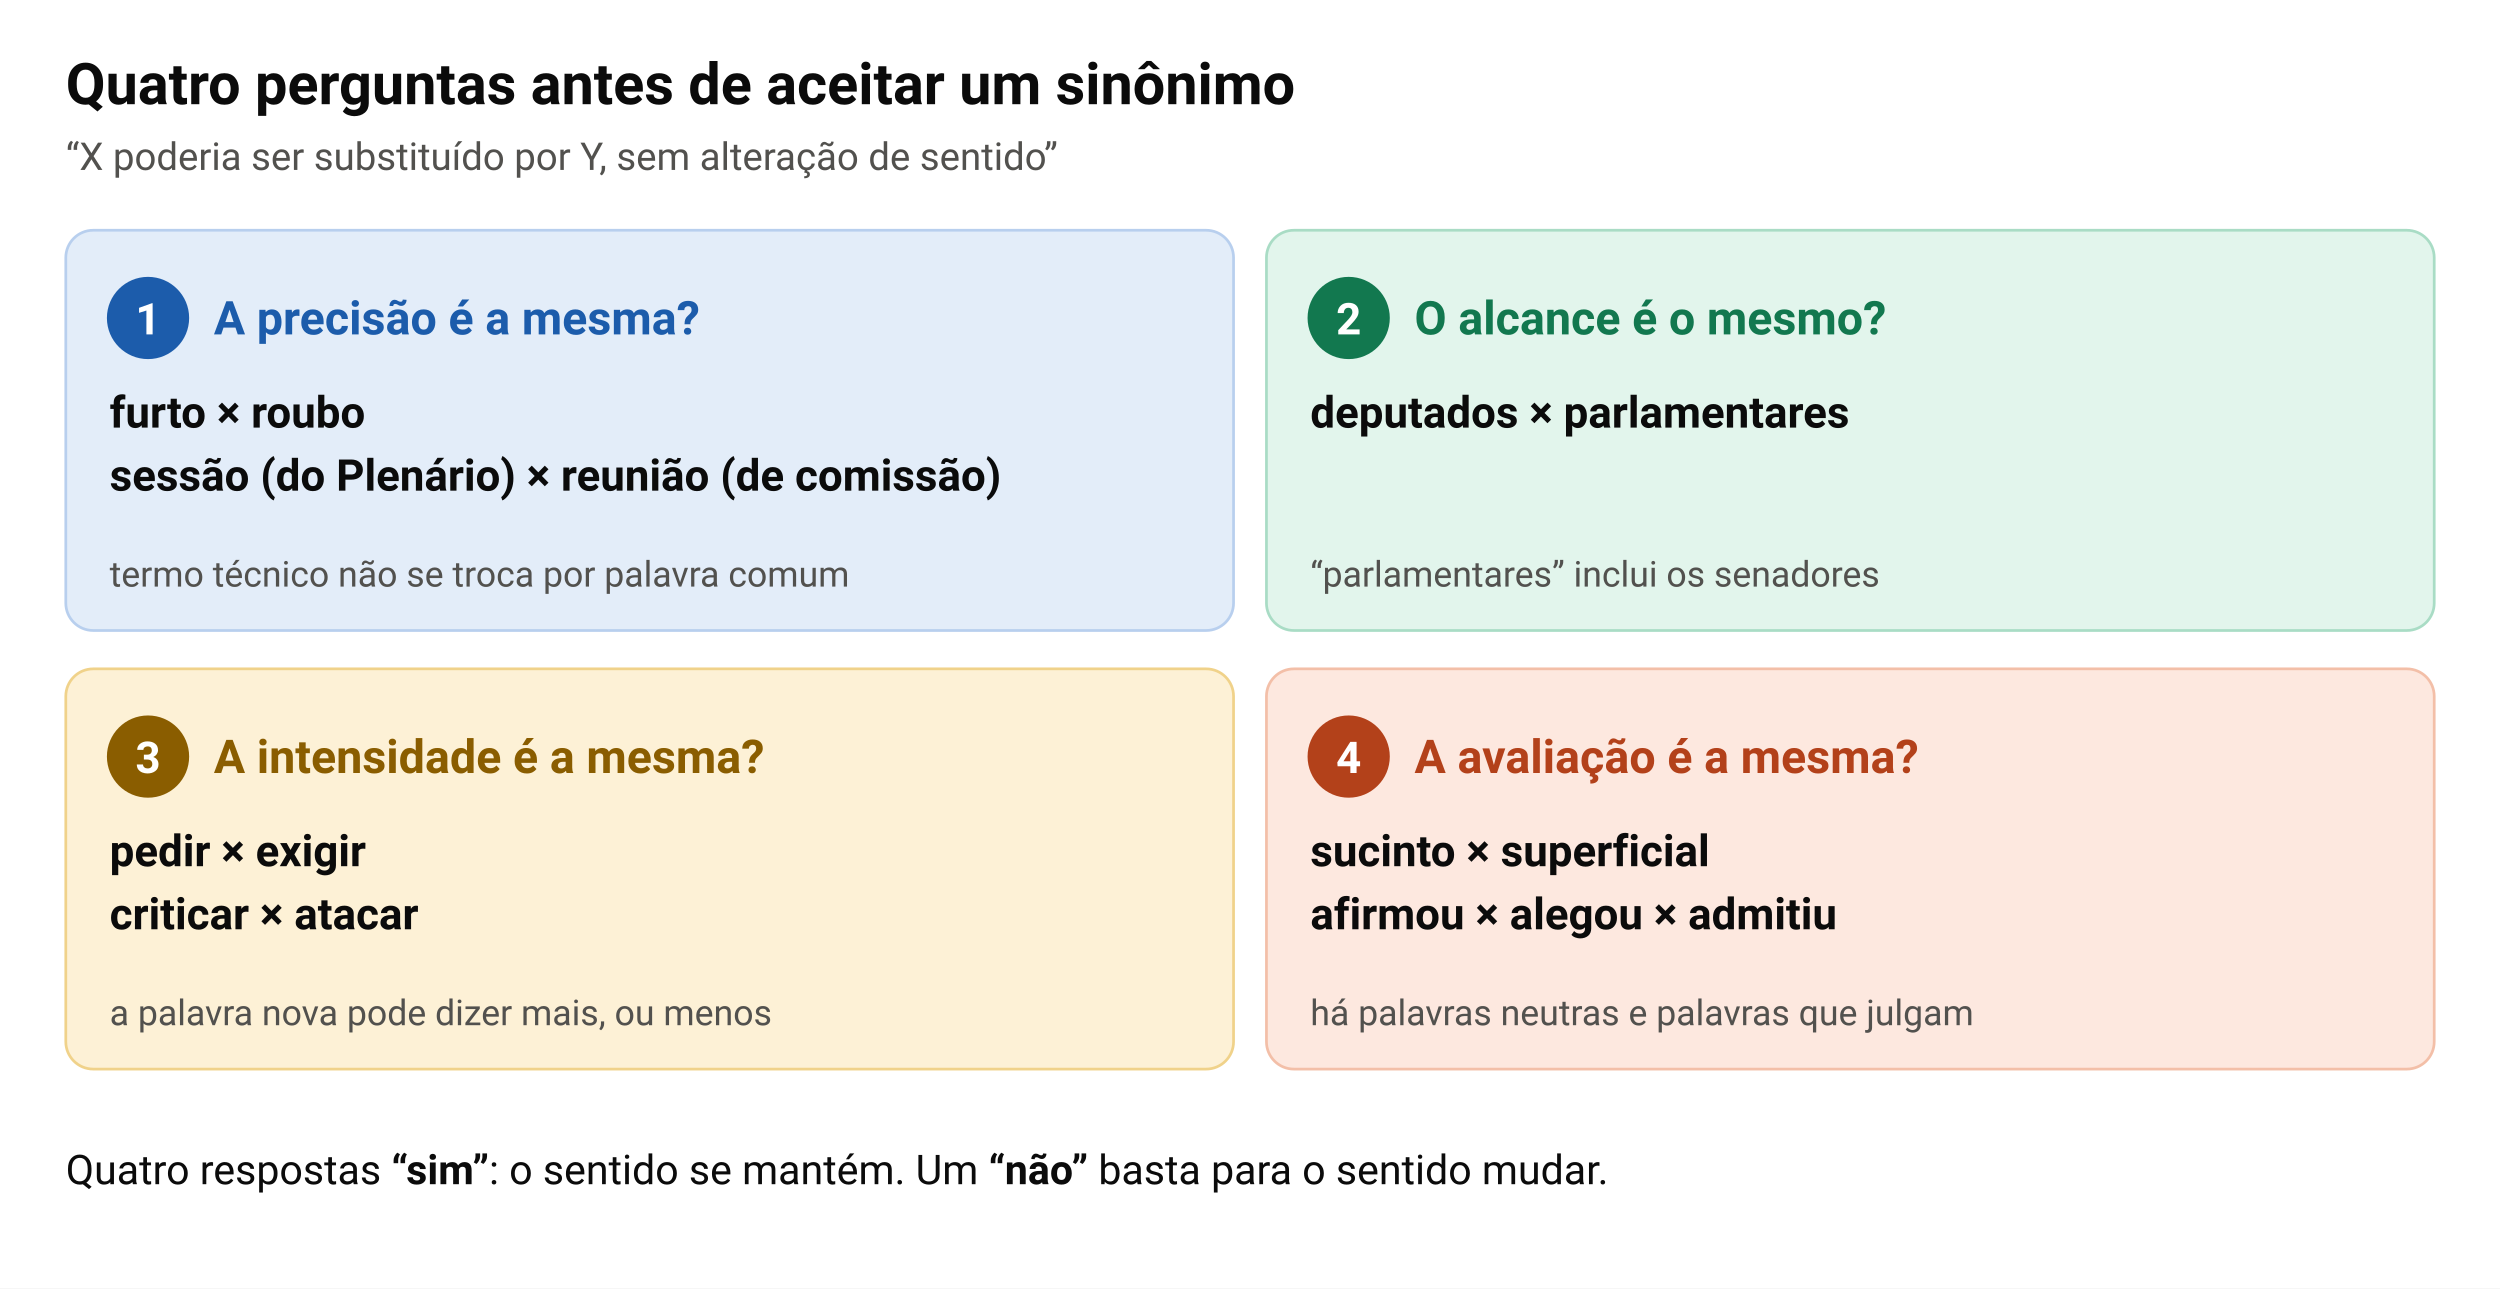
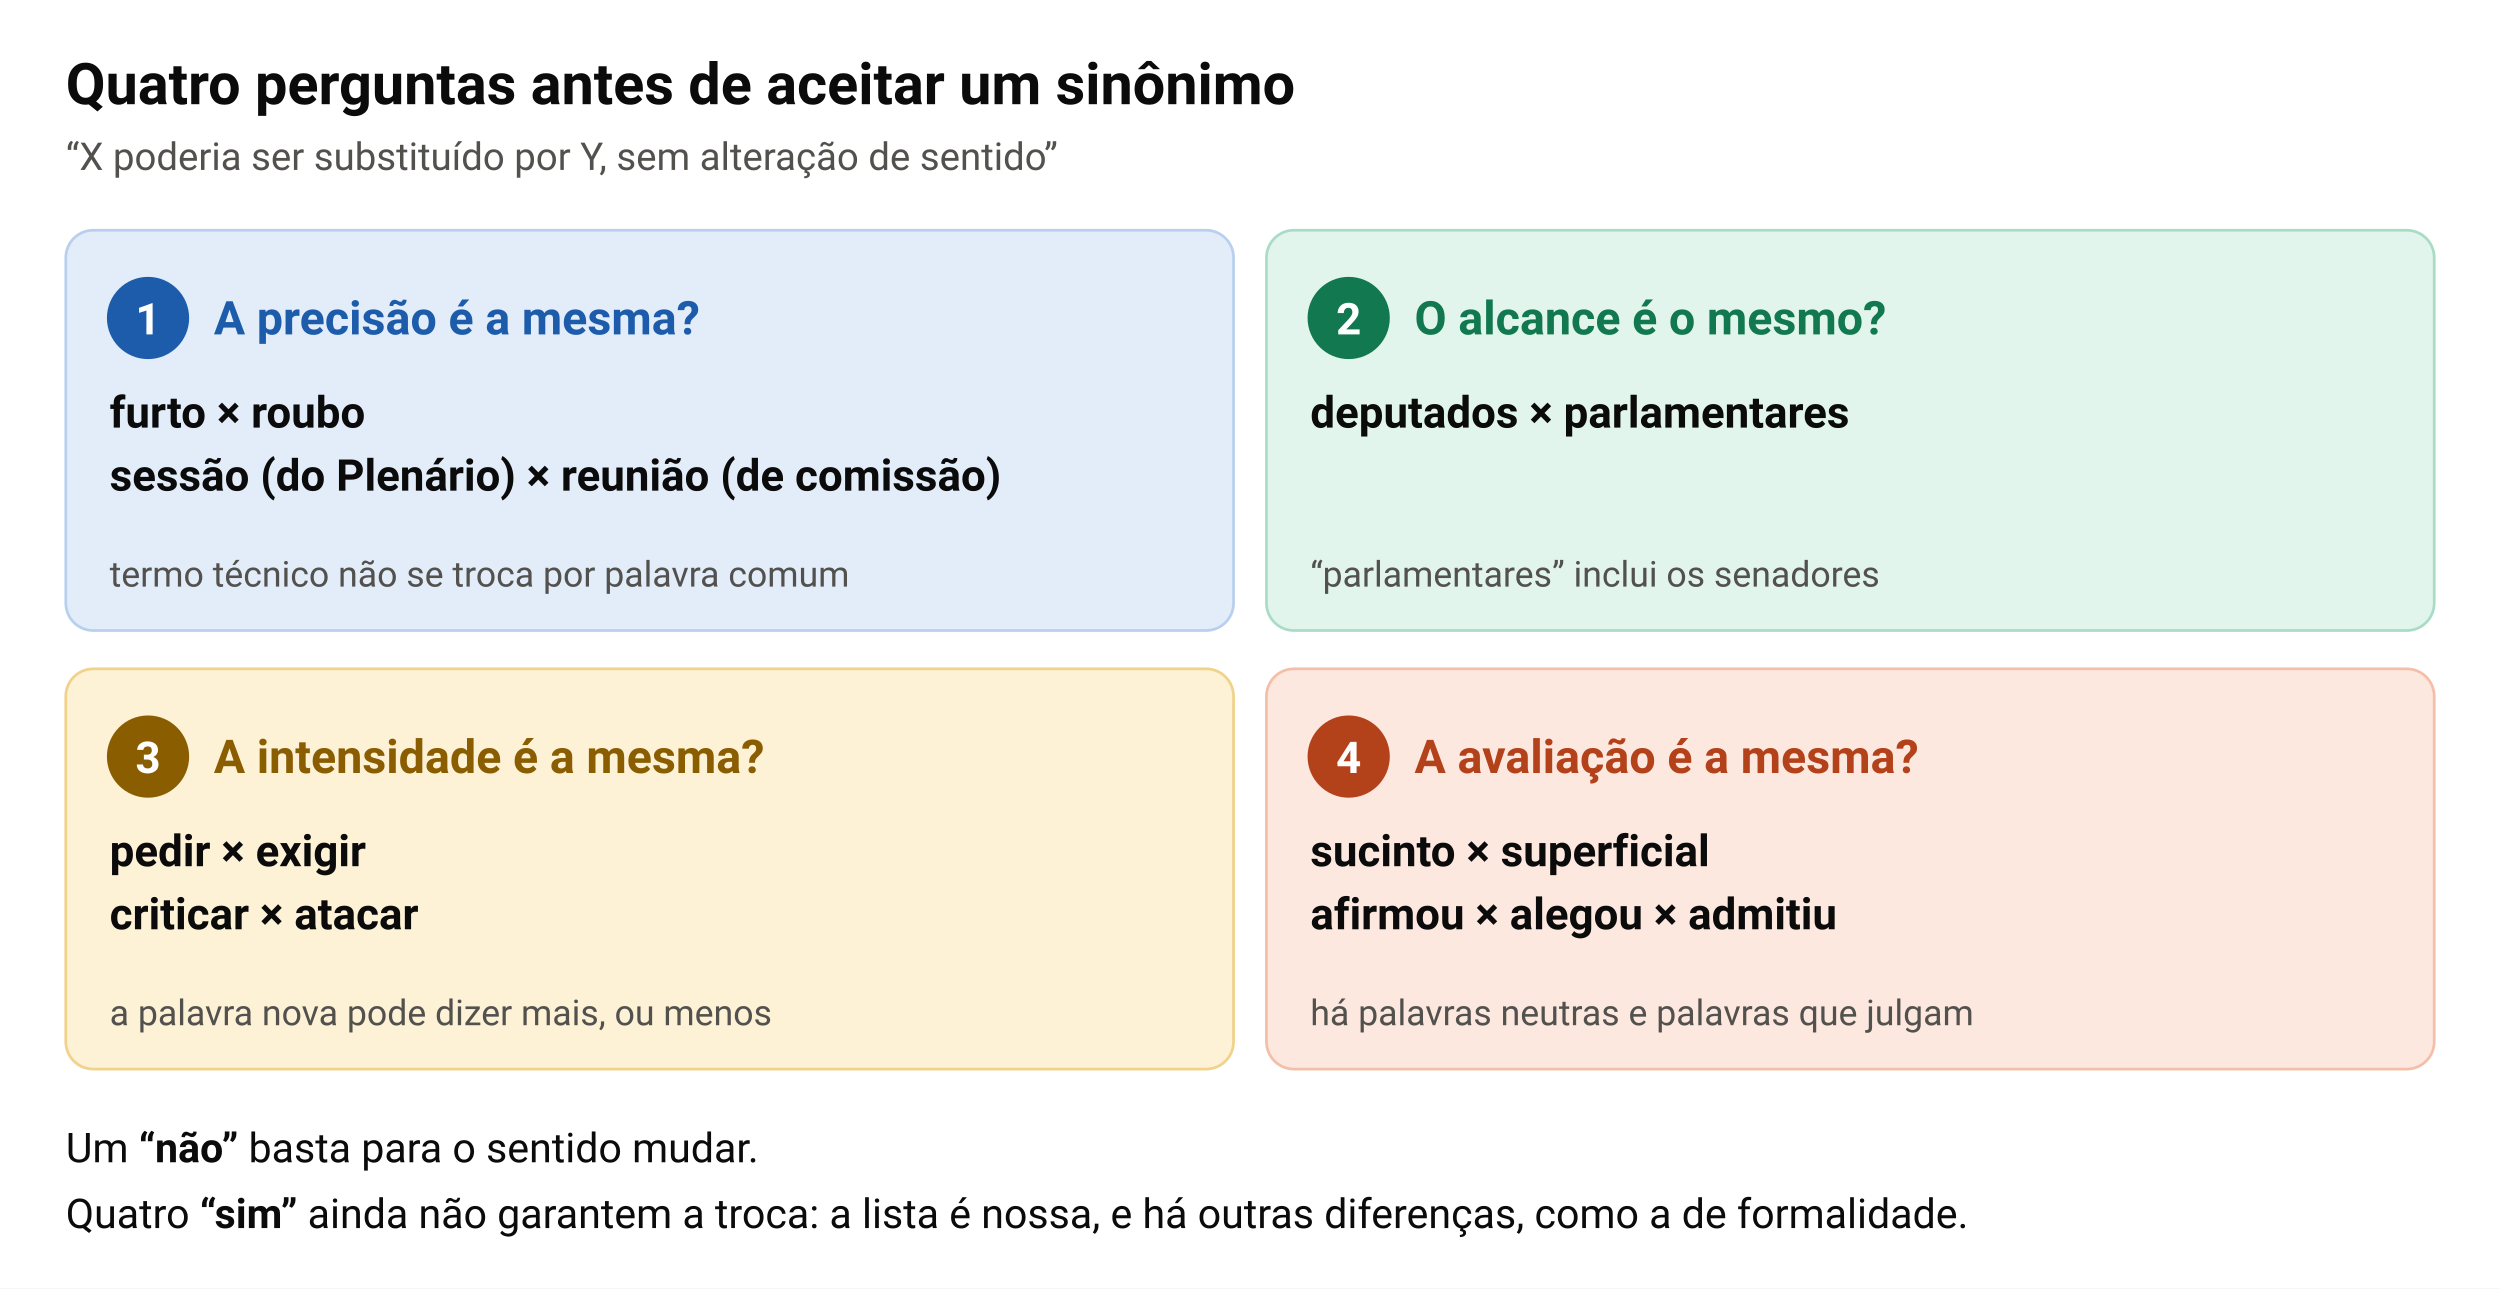
<svg xmlns="http://www.w3.org/2000/svg" width="912" height="470" viewBox="0 0 912 470" font-family="system-ui, -apple-system, 'Segoe UI', Roboto, 'Helvetica Neue', Arial, sans-serif">
  <rect width="912" height="470" fill="#ffffff" />
  <text x="24" y="38" font-size="21" font-weight="700" fill="#0b0b0b">Quatro perguntas antes de aceitar um sinônimo</text>
  <text x="24" y="62" font-size="14" fill="#52514e">“X poderia ser substituído por Y, sem alteração de sentido”</text>
  <g transform="translate(24 84)">
    <rect width="426" height="146" rx="10" fill="#e3edf9" stroke="#b8cfee" />
    <circle cx="30" cy="32" r="15" fill="#1c5cab" />
    <text x="30" y="38" font-size="16" font-weight="700" fill="#ffffff" text-anchor="middle">1</text>
    <text x="54" y="38" font-size="17" font-weight="700" fill="#1c5cab">A precisão é a mesma?</text>
    <text x="16" y="72" font-size="16" font-weight="700" fill="#0b0b0b">furto × roubo</text>
    <text x="16" y="95" font-size="16" font-weight="700" fill="#0b0b0b">sessão (do Plenário) × reunião (de comissão)</text>
    <text x="16" y="130" font-size="13" fill="#52514e">termo técnico não se troca por palavra comum</text>
  </g>
  <g transform="translate(462 84)">
    <rect width="426" height="146" rx="10" fill="#e2f5ec" stroke="#a9dcc5" />
    <circle cx="30" cy="32" r="15" fill="#12784f" />
    <text x="30" y="38" font-size="16" font-weight="700" fill="#ffffff" text-anchor="middle">2</text>
    <text x="54" y="38" font-size="17" font-weight="700" fill="#12784f">O alcance é o mesmo?</text>
    <text x="16" y="72" font-size="16" font-weight="700" fill="#0b0b0b">deputados × parlamentares</text>
    <text x="16" y="130" font-size="13" fill="#52514e">“parlamentares” inclui os senadores</text>
  </g>
  <g transform="translate(24 244)">
    <rect width="426" height="146" rx="10" fill="#fdf1d6" stroke="#f0d28a" />
    <circle cx="30" cy="32" r="15" fill="#8a5d00" />
    <text x="30" y="38" font-size="16" font-weight="700" fill="#ffffff" text-anchor="middle">3</text>
    <text x="54" y="38" font-size="17" font-weight="700" fill="#8a5d00">A intensidade é a mesma?</text>
    <text x="16" y="72" font-size="16" font-weight="700" fill="#0b0b0b">pedir × exigir</text>
    <text x="16" y="95" font-size="16" font-weight="700" fill="#0b0b0b">criticar × atacar</text>
    <text x="16" y="130" font-size="13" fill="#52514e">a palavra nova pode dizer mais, ou menos</text>
  </g>
  <g transform="translate(462 244)">
    <rect width="426" height="146" rx="10" fill="#fde8df" stroke="#f3bfa8" />
    <circle cx="30" cy="32" r="15" fill="#b3411a" />
    <text x="30" y="38" font-size="16" font-weight="700" fill="#ffffff" text-anchor="middle">4</text>
    <text x="54" y="38" font-size="17" font-weight="700" fill="#b3411a">A avaliação é a mesma?</text>
    <text x="16" y="72" font-size="16" font-weight="700" fill="#0b0b0b">sucinto × superficial</text>
    <text x="16" y="95" font-size="16" font-weight="700" fill="#0b0b0b">afirmou × alegou × admitiu</text>
    <text x="16" y="130" font-size="13" fill="#52514e">há palavras neutras e palavras que julgam</text>
  </g>
-   <text x="24" y="432" font-size="15" fill="#0b0b0b">Quatro respostas <tspan font-weight="700">“sim”</tspan>: o sentido se mantém. Um <tspan font-weight="700">“não”</tspan> basta para o sentido mudar.</text>
+   <text x="24" y="424" font-size="15" fill="#0b0b0b">Um <tspan font-weight="700">“não”</tspan> basta para o sentido mudar.</text>
+   <text x="24" y="448" font-size="15" fill="#0b0b0b">Quatro <tspan font-weight="700">“sim”</tspan> ainda não garantem a troca: a lista é nossa, e há outras diferenças, como a de formalidade.</text>
</svg>
